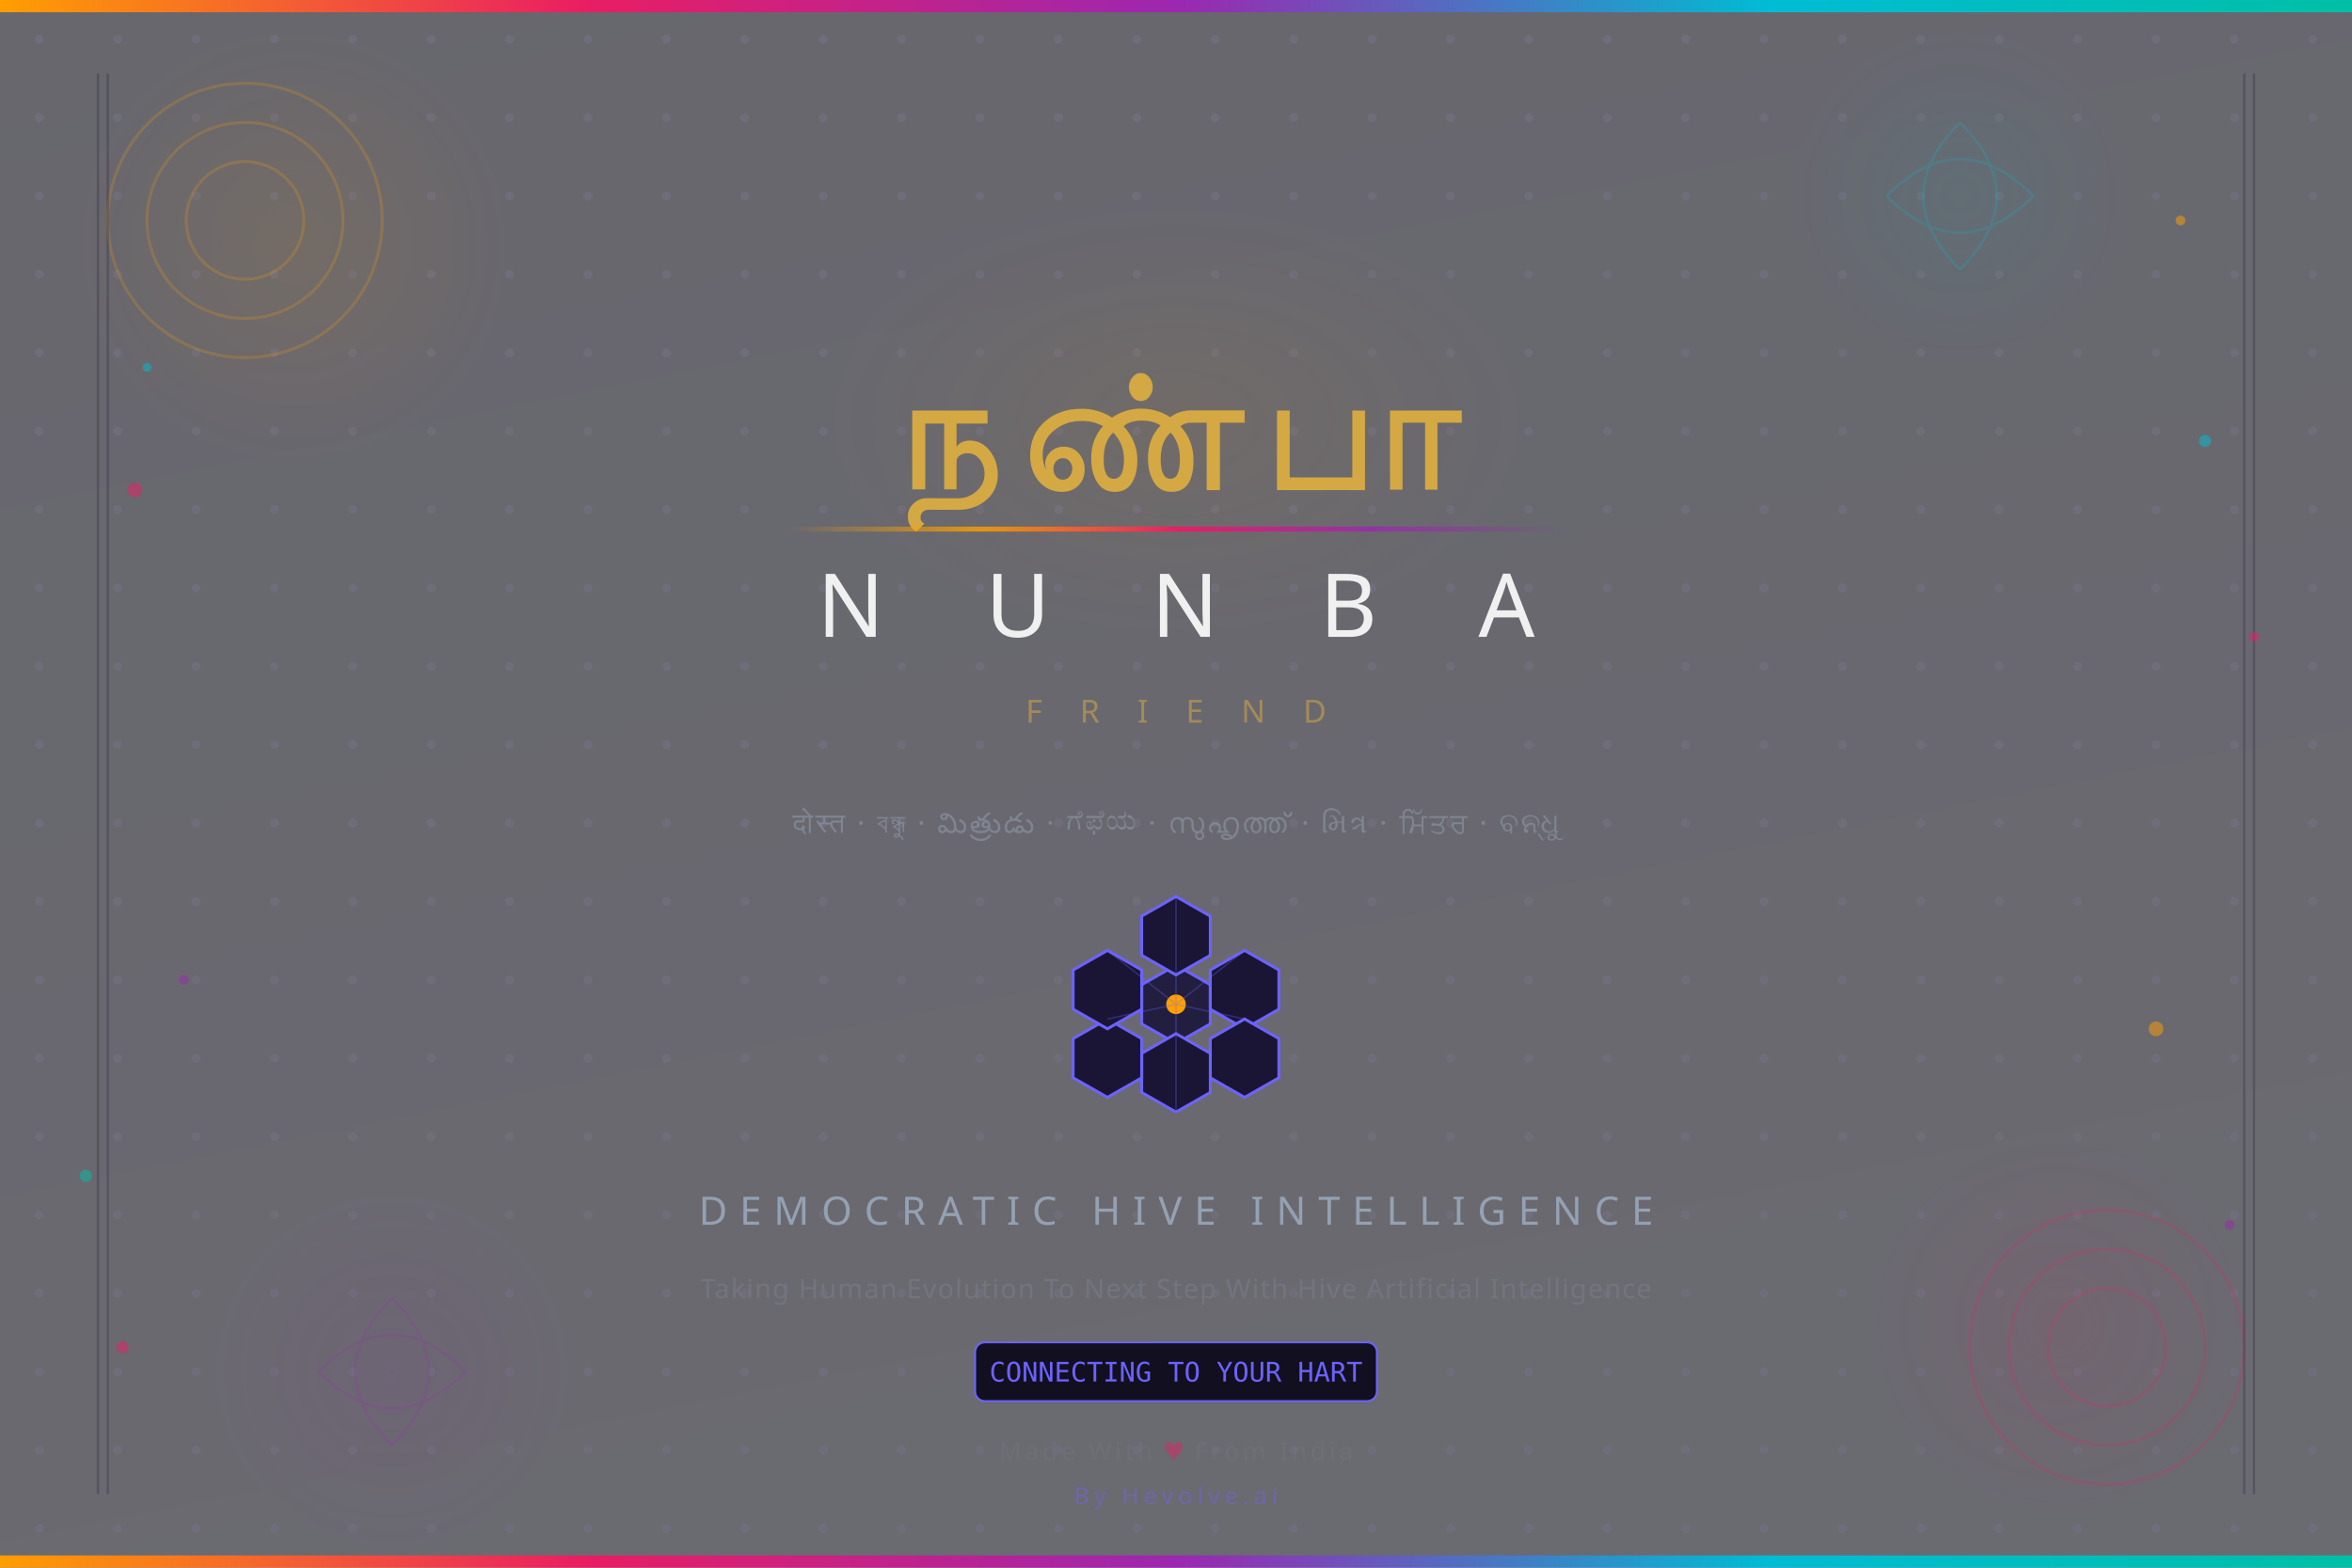
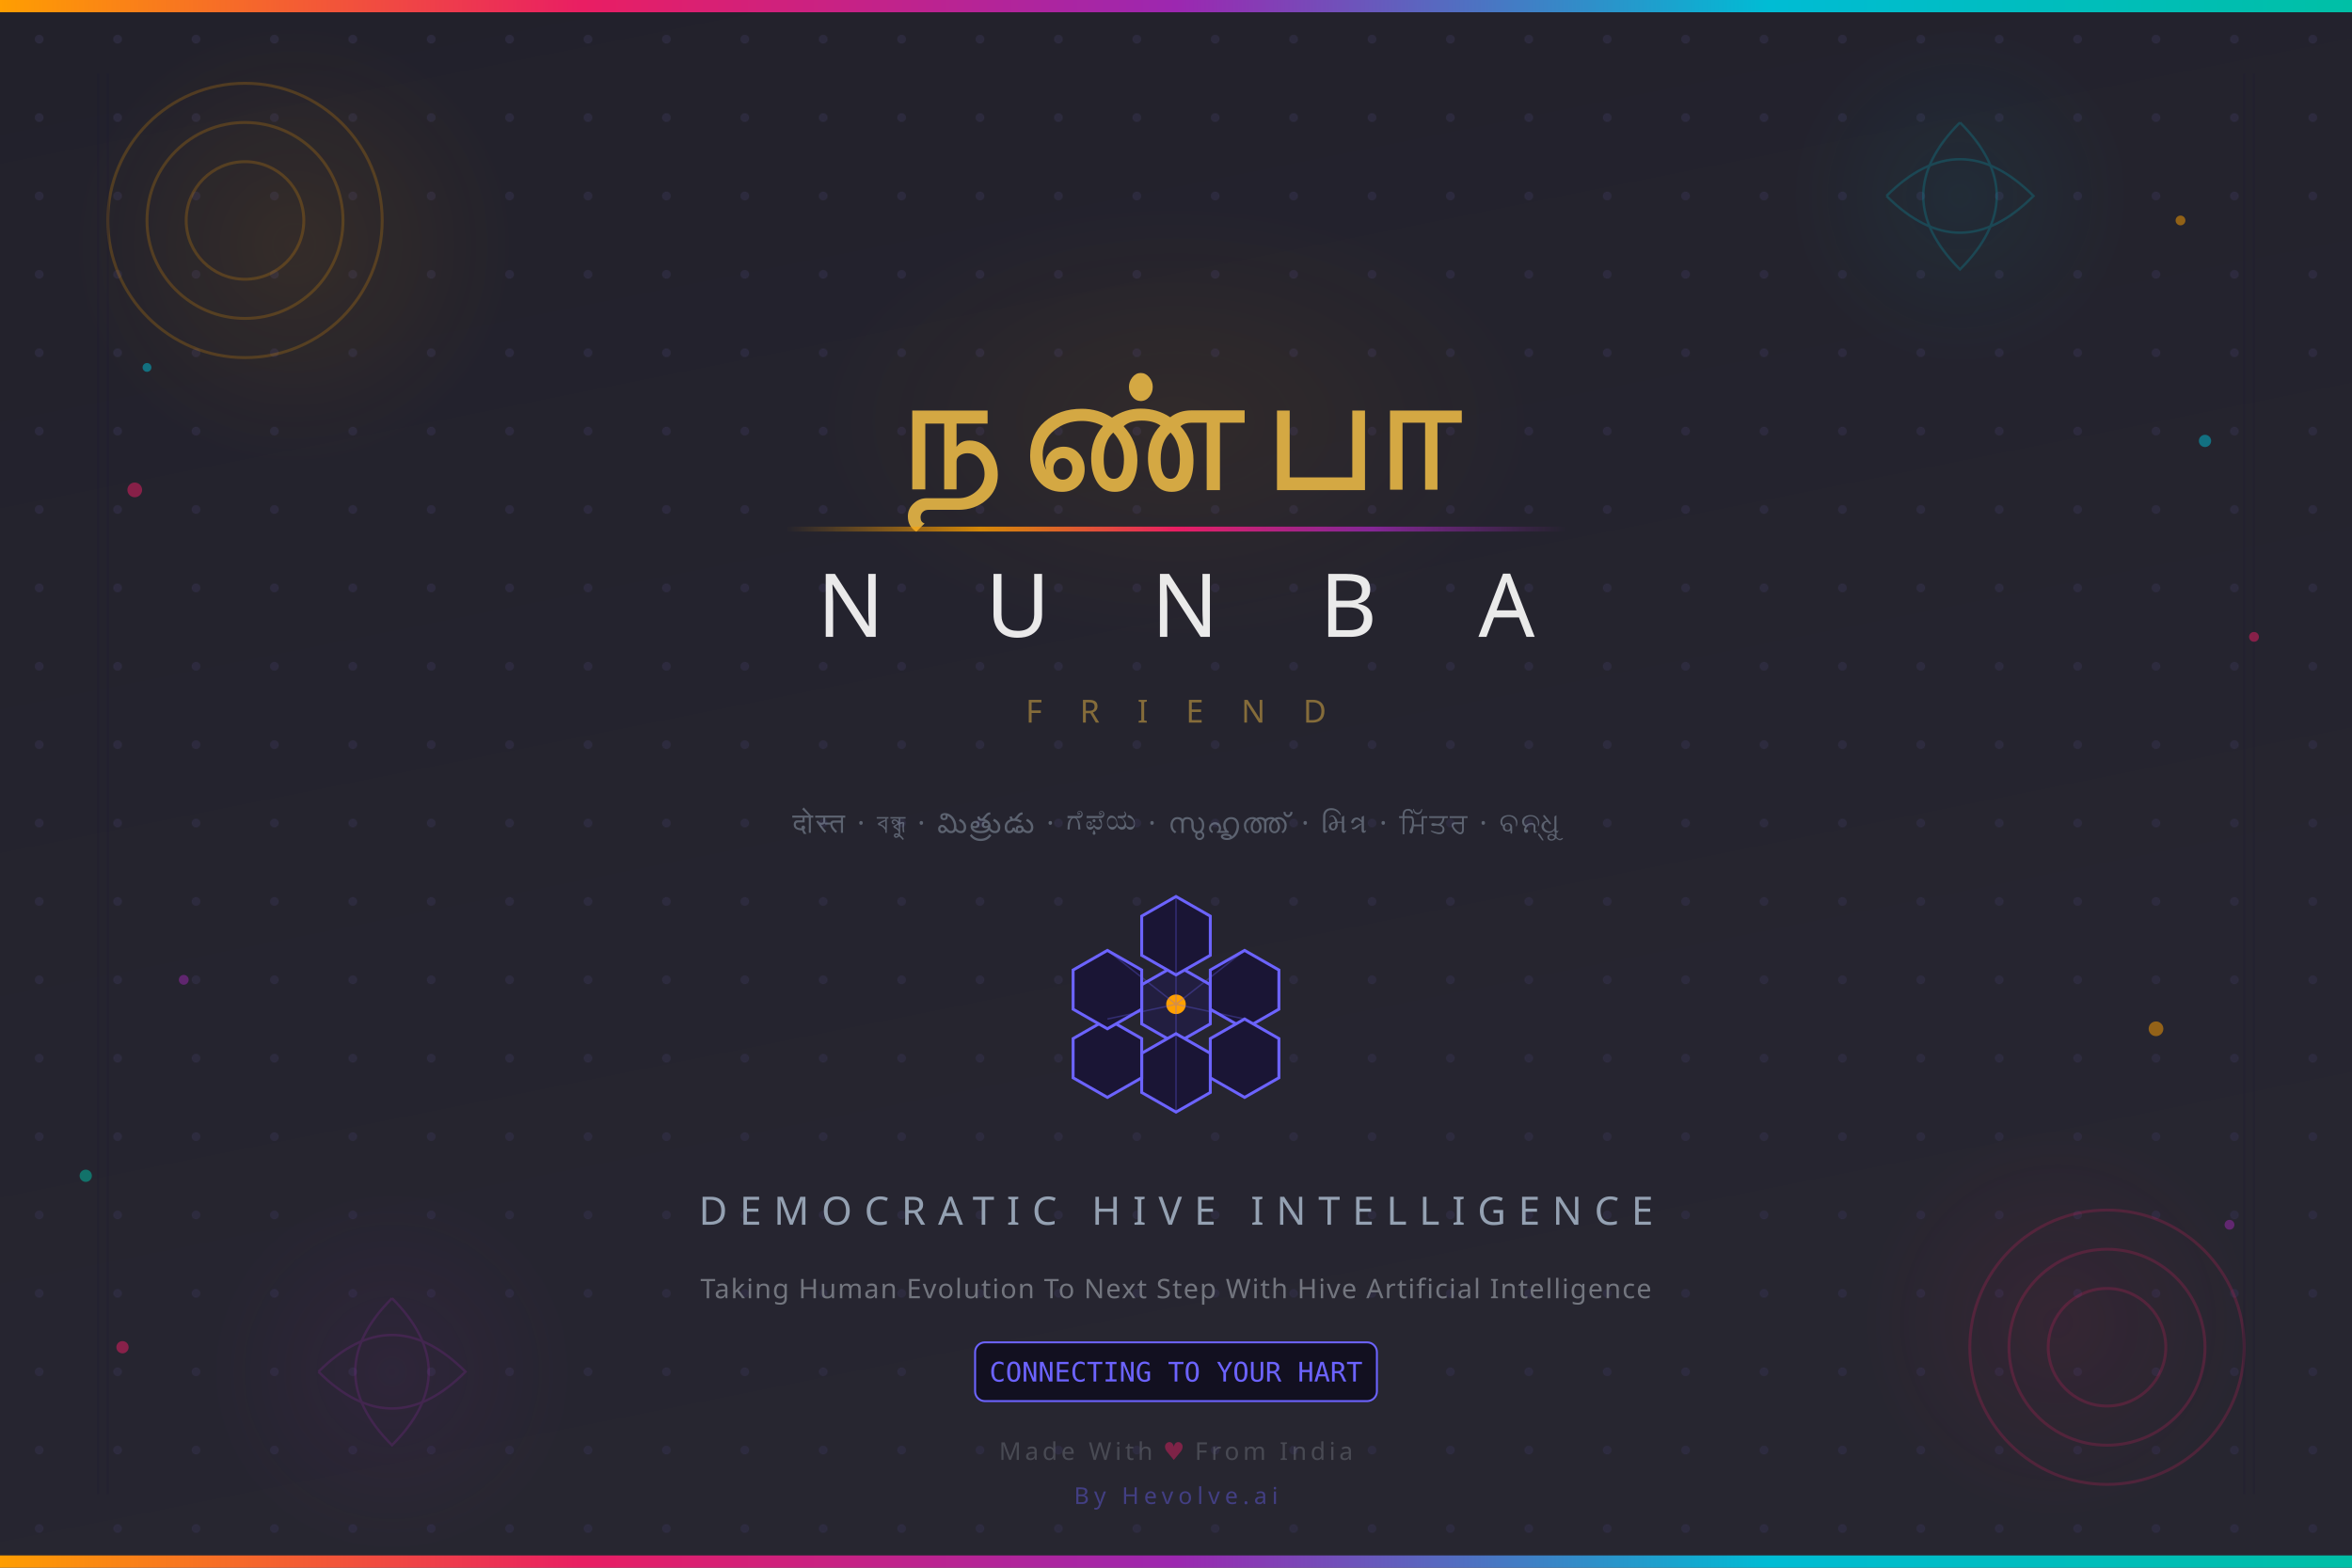
<svg xmlns="http://www.w3.org/2000/svg" viewBox="0 0 960 640" width="960" height="640">
  <defs>
    <linearGradient id="bg" x1="0" y1="0" x2="0.3" y2="1">
      <stop offset="0%" stop-color="#0A0914" />
      <stop offset="100%" stop-color="#0F0E1A" />
    </linearGradient>
    <linearGradient id="festival" x1="0" y1="0" x2="1" y2="0">
      <stop offset="0%" stop-color="#FFA000" />
      <stop offset="25%" stop-color="#E91E63" />
      <stop offset="50%" stop-color="#9C27B0" />
      <stop offset="75%" stop-color="#00BCD4" />
      <stop offset="100%" stop-color="#00BFA5" />
    </linearGradient>
    <linearGradient id="divider" x1="0" y1="0" x2="1" y2="0">
      <stop offset="0%" stop-color="#FFA000" stop-opacity="0" />
      <stop offset="25%" stop-color="#FFA000" stop-opacity="0.8" />
      <stop offset="50%" stop-color="#E91E63" stop-opacity="1" />
      <stop offset="75%" stop-color="#9C27B0" stop-opacity="0.8" />
      <stop offset="100%" stop-color="#9C27B0" stop-opacity="0" />
    </linearGradient>
    <radialGradient id="glow" cx="50%" cy="35%" r="28%">
      <stop offset="0%" stop-color="#FFA000" stop-opacity="0.06" />
      <stop offset="100%" stop-color="#FFA000" stop-opacity="0" />
    </radialGradient>
    <radialGradient id="bm" cx="50%" cy="50%" r="50%">
      <stop offset="0%" stop-color="#FFA000" stop-opacity="0.08" />
      <stop offset="100%" stop-color="#FFA000" stop-opacity="0" />
    </radialGradient>
    <radialGradient id="bp" cx="50%" cy="50%" r="50%">
      <stop offset="0%" stop-color="#E91E63" stop-opacity="0.07" />
      <stop offset="100%" stop-color="#E91E63" stop-opacity="0" />
    </radialGradient>
    <radialGradient id="bb" cx="50%" cy="50%" r="50%">
      <stop offset="0%" stop-color="#00BCD4" stop-opacity="0.06" />
      <stop offset="100%" stop-color="#00BCD4" stop-opacity="0" />
    </radialGradient>
    <radialGradient id="bv" cx="50%" cy="50%" r="50%">
      <stop offset="0%" stop-color="#9C27B0" stop-opacity="0.07" />
      <stop offset="100%" stop-color="#9C27B0" stop-opacity="0" />
    </radialGradient>
  </defs>
-   <g id="backdrop" opacity="0.62">
+   <g id="backdrop" opacity="0.90">
    <rect width="960" height="640" fill="url(#bg)" />
    <g fill="#1A1730" opacity="0.7">
      <pattern id="dots" x="0" y="0" width="32" height="32" patternUnits="userSpaceOnUse">
        <circle cx="16" cy="16" r="1.8" />
      </pattern>
      <rect width="960" height="640" fill="url(#dots)" />
    </g>
  </g>
  <circle cx="120" cy="100" r="90" fill="url(#bm)" />
  <circle cx="840" cy="540" r="80" fill="url(#bp)" />
  <circle cx="800" cy="80" r="70" fill="url(#bb)" />
  <circle cx="160" cy="560" r="75" fill="url(#bv)" />
  <g transform="translate(100,90)" stroke="#FFA000" fill="none" stroke-width="1.2" opacity="0.2">
    <circle r="24" />
    <circle r="40" />
    <circle r="56" />
  </g>
  <g transform="translate(860,550)" stroke="#E91E63" fill="none" stroke-width="1.2" opacity="0.2">
    <circle r="24" />
    <circle r="40" />
    <circle r="56" />
  </g>
  <g transform="translate(800,80)" stroke="#00BCD4" fill="none" stroke-width="1" opacity="0.2">
    <path d="M-30,0 Q0,-30 30,0 Q0,30 -30,0" />
    <path d="M0,-30 Q30,0 0,30 Q-30,0 0,-30" />
  </g>
  <g transform="translate(160,560)" stroke="#9C27B0" fill="none" stroke-width="1" opacity="0.2">
    <path d="M-30,0 Q0,-30 30,0 Q0,30 -30,0" />
    <path d="M0,-30 Q30,0 0,30 Q-30,0 0,-30" />
  </g>
  <rect width="960" height="5" fill="url(#festival)" />
  <rect y="635" width="960" height="5" fill="url(#festival)" />
  <g stroke="#1A1730" stroke-width="1" opacity="0.25">
    <line x1="40" y1="30" x2="40" y2="610" />
    <line x1="44" y1="30" x2="44" y2="610" />
    <line x1="916" y1="30" x2="916" y2="610" />
    <line x1="920" y1="30" x2="920" y2="610" />
  </g>
  <g opacity="0.5">
    <circle cx="55" cy="200" r="3" fill="#E91E63" />
    <circle cx="900" cy="180" r="2.5" fill="#00BCD4" />
    <circle cx="75" cy="400" r="2" fill="#9C27B0" />
    <circle cx="880" cy="420" r="3" fill="#FFA000" />
    <circle cx="920" cy="260" r="2" fill="#E91E63" />
    <circle cx="35" cy="480" r="2.5" fill="#00BFA5" />
    <circle cx="890" cy="90" r="2" fill="#FFA000" />
    <circle cx="60" cy="150" r="1.8" fill="#00BCD4" />
    <circle cx="50" cy="550" r="2.5" fill="#E91E63" />
    <circle cx="910" cy="500" r="2" fill="#9C27B0" />
  </g>
  <ellipse cx="480" cy="220" rx="260" ry="160" fill="url(#glow)" />
  <text x="480" y="200" text-anchor="middle" fill="#D4A843" font-family="Nirmala UI, Tamil Sangam MN, sans-serif" font-size="72" letter-spacing="6">நண்பா</text>
  <rect x="320" y="215" width="320" height="2" fill="url(#divider)" />
  <text x="480" y="260" text-anchor="middle" fill="#FFFFFE" font-family="Bahnschrift, DIN Alternate, Futura, sans-serif" font-size="36" font-weight="300" letter-spacing="16" opacity="0.9">N U N B A</text>
  <text x="480" y="295" text-anchor="middle" fill="#D4A843" font-family="Bahnschrift, DIN Alternate, Futura, sans-serif" font-size="13" font-weight="300" letter-spacing="6" opacity="0.55">F R I E N D</text>
  <text x="480" y="340" text-anchor="middle" fill="#94A1B2" font-family="Nirmala UI, Segoe UI, sans-serif" font-size="11.5" letter-spacing="1" opacity="0.5">दोस्त · বন্ধু · మిత్రుడు · ಗೆಫೆಯ · സുഹൃത്ത് · મિત્ર · ਮਿੱਤਰ · ବନ୍ଧୁ</text>
  <g transform="translate(480,410)" stroke="#6C63FF" fill="none" stroke-width="1.2">
    <polygon points="0,-16 14,-8 14,8 0,16 -14,8 -14,-8" fill="#221E40" stroke="#6C63FF" />
    <polygon points="0,-44 14,-36 14,-20 0,-12 -14,-20 -14,-36" fill="#1A1535" />
    <polygon points="28,-22 42,-14 42,2 28,10 14,2 14,-14" fill="#1A1535" />
    <polygon points="28,6 42,14 42,30 28,38 14,30 14,14" fill="#1A1535" />
    <polygon points="0,12 14,20 14,36 0,44 -14,36 -14,20" fill="#1A1535" />
    <polygon points="-28,6 -14,14 -14,30 -28,38 -42,30 -42,14" fill="#1A1535" />
    <polygon points="-28,-22 -14,-14 -14,2 -28,10 -42,2 -42,-14" fill="#1A1535" />
  </g>
  <circle cx="480" cy="410" r="4" fill="#FFA000" />
  <g stroke="#6C63FF" stroke-width="0.6" opacity="0.3">
    <line x1="480" y1="410" x2="480" y2="366" />
    <line x1="480" y1="410" x2="508" y2="388" />
    <line x1="480" y1="410" x2="508" y2="416" />
    <line x1="480" y1="410" x2="480" y2="454" />
    <line x1="480" y1="410" x2="452" y2="416" />
    <line x1="480" y1="410" x2="452" y2="388" />
  </g>
  <text x="480" y="500" text-anchor="middle" fill="#94A1B2" font-family="Bahnschrift, DIN Alternate, Futura, sans-serif" font-size="16" font-weight="300" letter-spacing="5">DEMOCRATIC  HIVE  INTELLIGENCE</text>
  <text x="480" y="530" text-anchor="middle" fill="#72757E" font-family="Segoe UI, sans-serif" font-size="11" letter-spacing="0.5">Taking Human Evolution To Next Step With Hive Artificial Intelligence</text>
  <rect x="398" y="548" width="164" height="24" rx="4" fill="#121020" stroke="#6C63FF" stroke-width="0.8" />
  <text x="480" y="564" text-anchor="middle" fill="#6C63FF" font-family="Bahnschrift, Consolas, monospace" font-size="11">CONNECTING TO YOUR HART</text>
  <text x="480" y="596" text-anchor="middle" fill="#72757E" font-family="Segoe UI, sans-serif" font-size="10" letter-spacing="1.5" opacity="0.45">Made With <tspan fill="#E91E63" opacity="1">♥</tspan> From India</text>
  <text x="480" y="614" text-anchor="middle" fill="#6C63FF" font-family="Bahnschrift, DIN Alternate, Futura, sans-serif" font-size="9.5" letter-spacing="2" opacity="0.4">By Hevolve.ai</text>
</svg>
